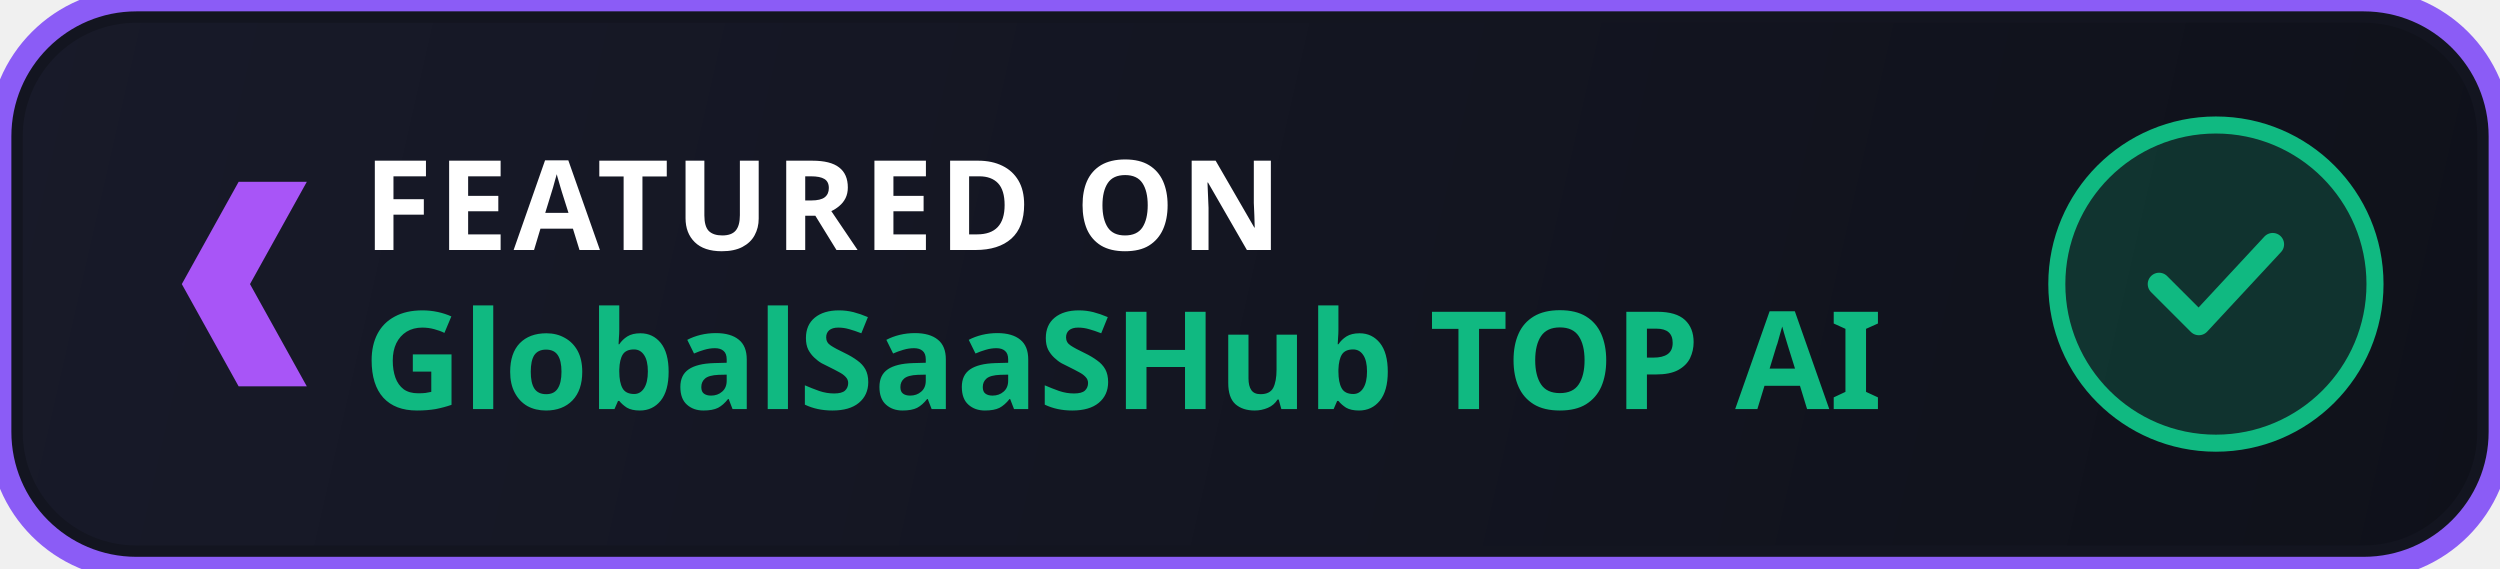
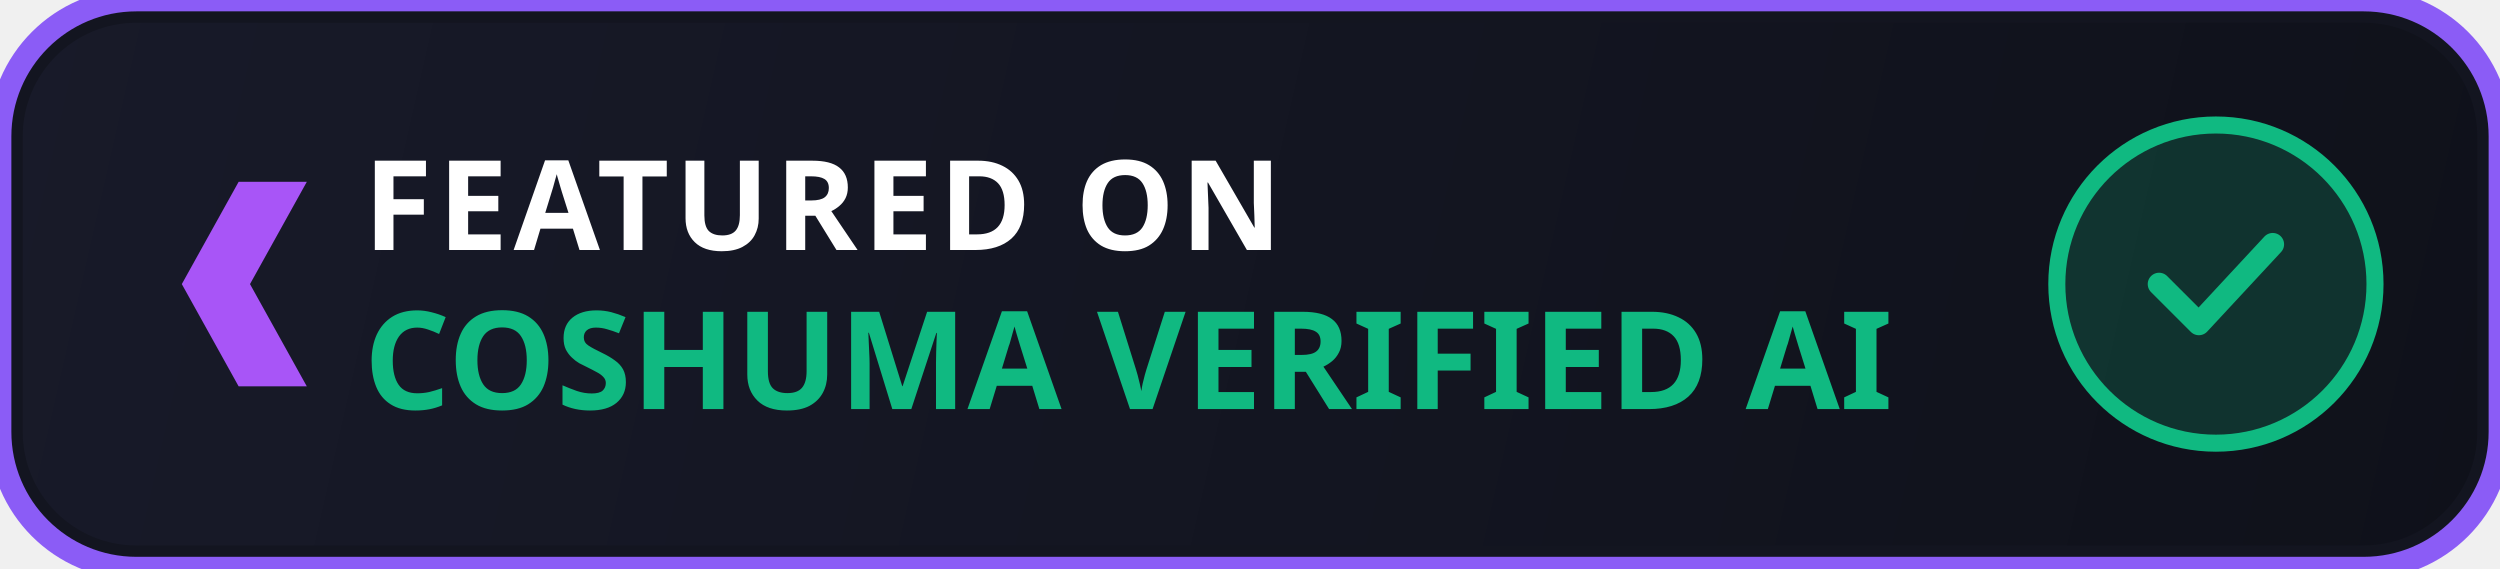
<svg xmlns="http://www.w3.org/2000/svg" width="220" height="50" viewBox="0 0 220 50" fill="none">
  <rect width="220" height="50" rx="12" fill="#131520" stroke="#8b5cf6" stroke-width="2" />
  <rect x="2" y="2" width="216" height="46" rx="10" fill="url(#paint0_linear)" />
  <path d="M16 25L21 16H27L22 25L27 34H21L16 25Z" fill="#a855f7" />
  <text x="32" y="22" fill="#ffffff" font-family="sans-serif" font-weight="900" font-size="11" letter-spacing="0.5">FEATURED ON</text>
-   <text x="32" y="36" fill="#10b981" font-family="sans-serif" font-weight="800" font-size="12">GlobalSaaSHub TOP AI</text>
+   <text x="32" y="36" fill="#10b981" font-family="sans-serif" font-weight="800" font-size="12">COSHUMA VERIFIED AI</text>
  <circle cx="195" cy="25" r="14" fill="#10b981" fill-opacity="0.2" stroke="#10b981" stroke-width="1.5" />
  <path d="M190 25L193.5 28.5L200 21.5" stroke="#10b981" stroke-width="2" stroke-linecap="round" stroke-linejoin="round" />
  <defs>
    <linearGradient id="paint0_linear" x1="0" y1="0" x2="220" y2="50" gradientUnits="userSpaceOnUse">
      <stop stop-color="#181a29" />
      <stop offset="1" stop-color="#0f111a" />
    </linearGradient>
  </defs>
</svg>
